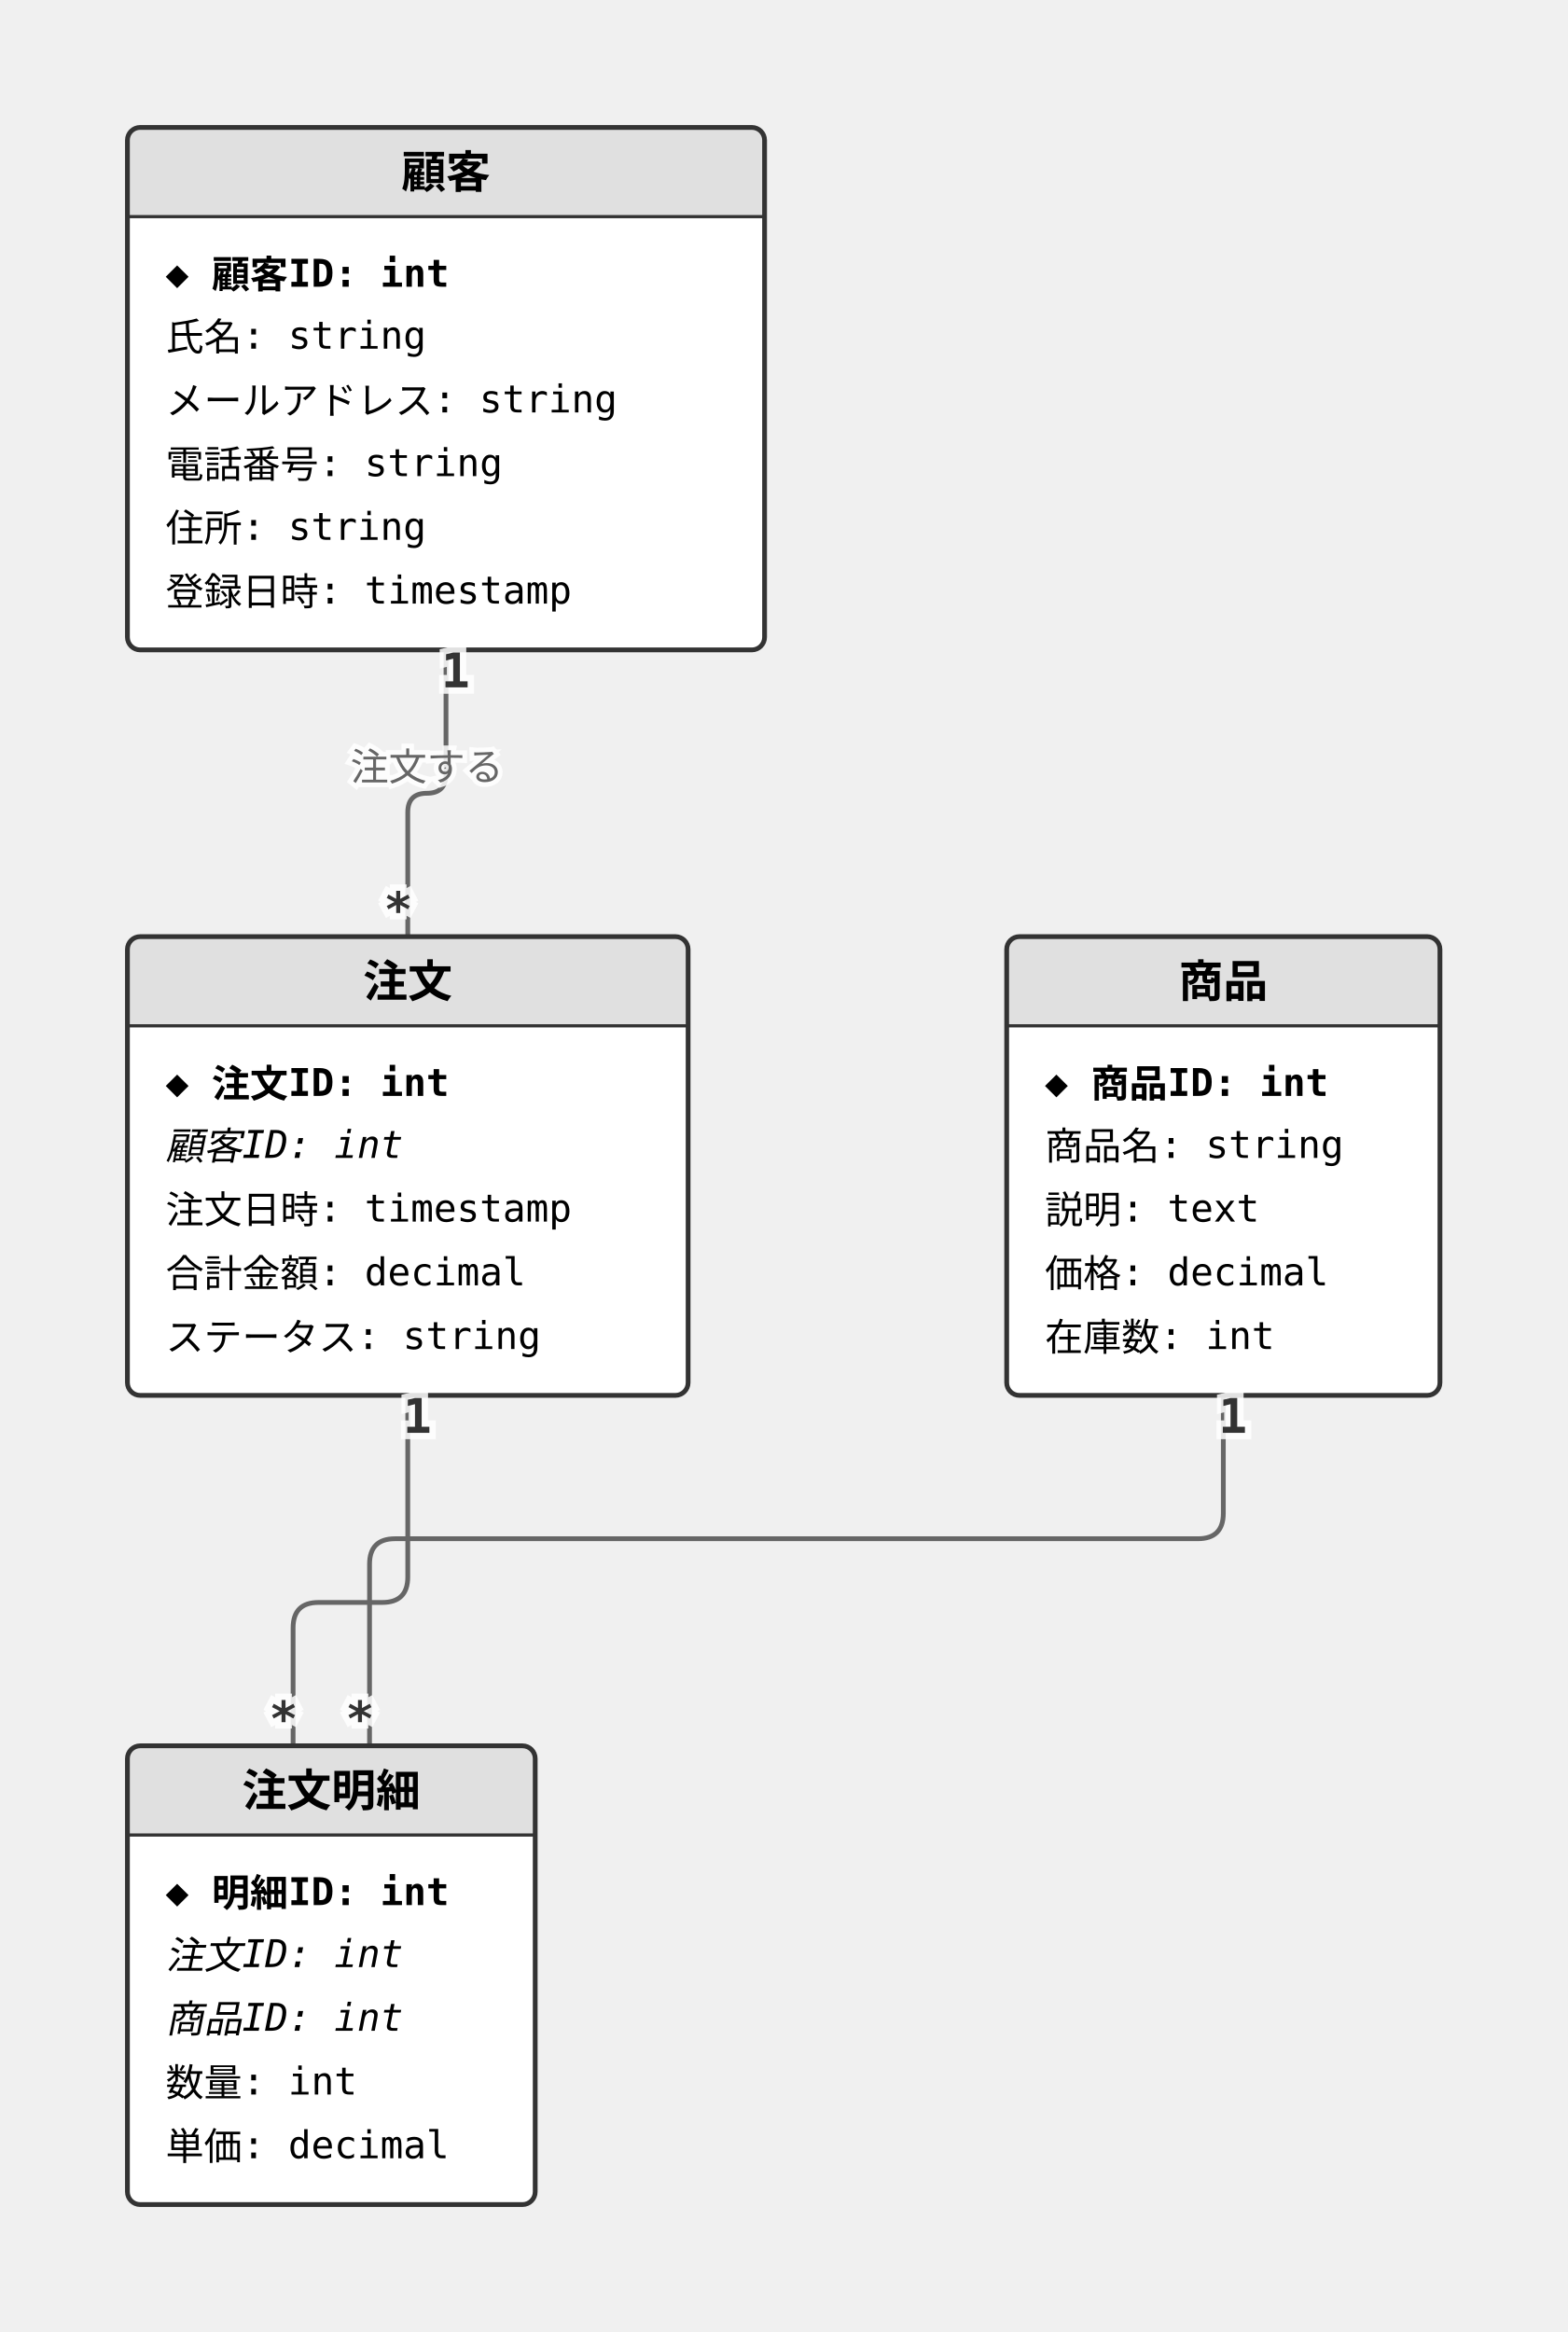
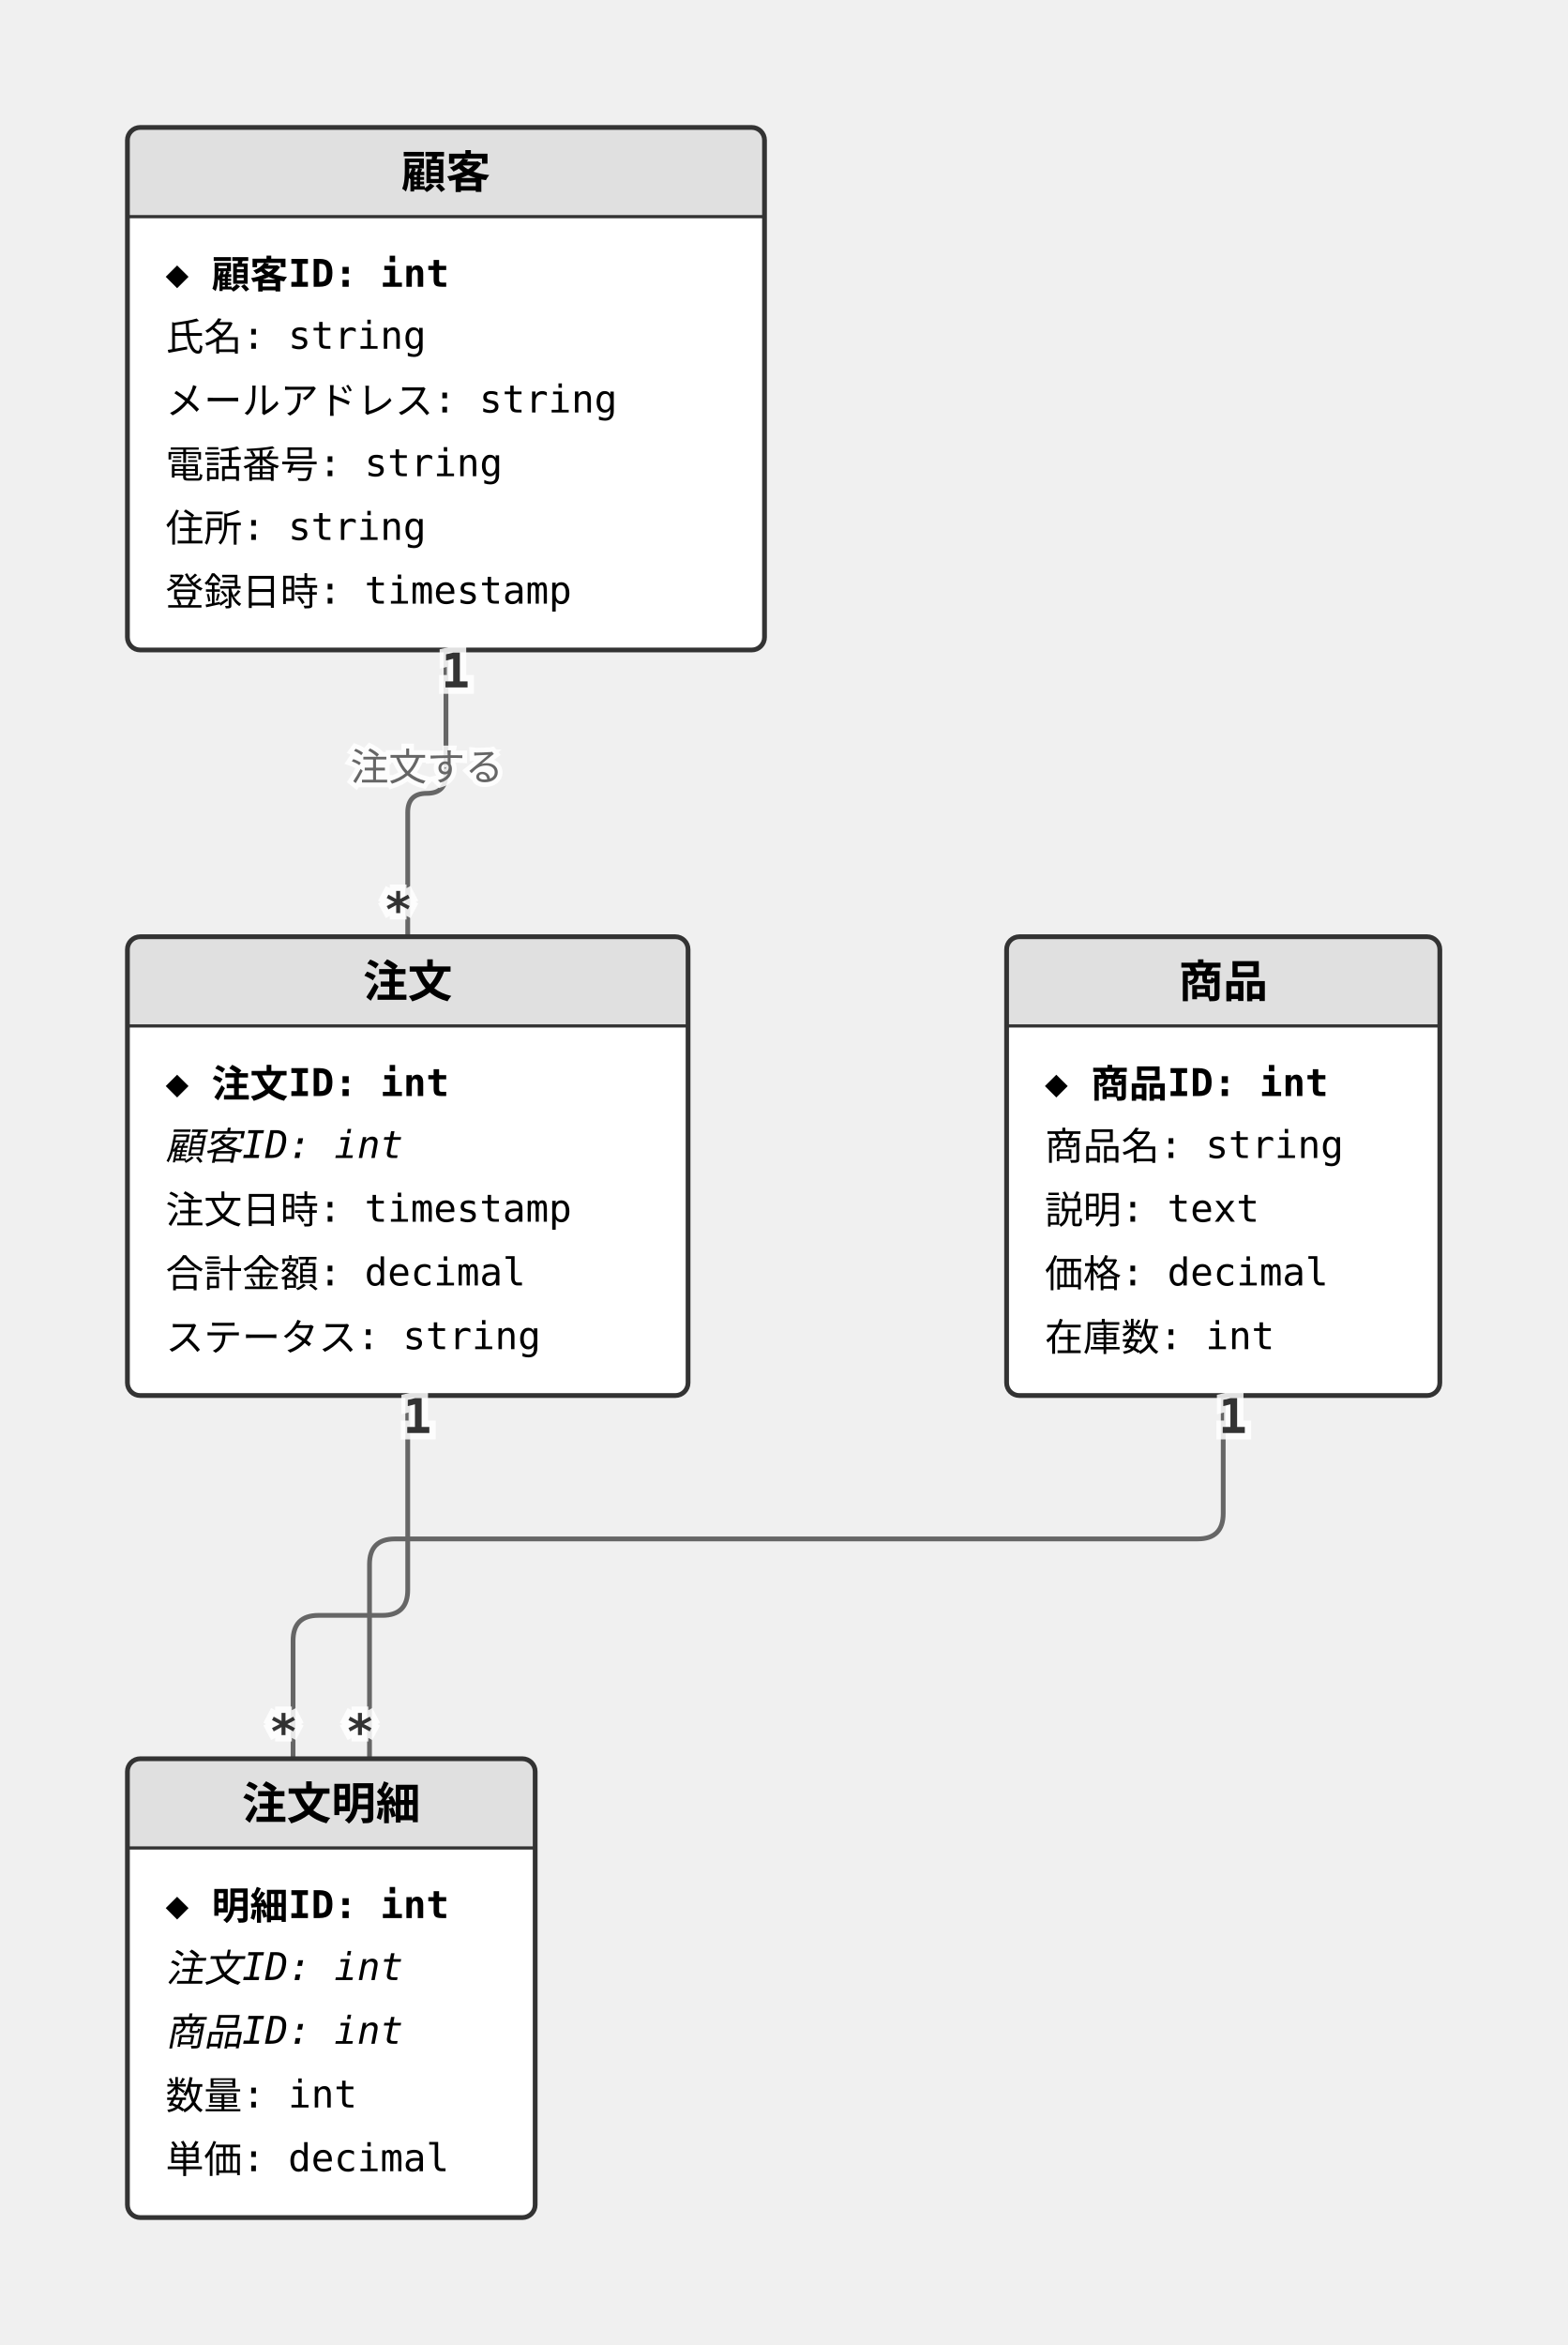
- <svg xmlns="http://www.w3.org/2000/svg" width="492" height="732" viewBox="0 0 492 732">
+ <svg xmlns="http://www.w3.org/2000/svg" width="492" height="736" viewBox="0 0 492 736">
  <style>
  .entity-bg { fill: #fff; }
  .entity-header { fill: #e0e0e0; }
  .entity-border { fill: none; stroke: #333; stroke-width: 1.5; }
  .entity-name { font-family: monospace; font-size: 14px; font-weight: bold; }
  .column-text { font-family: monospace; font-size: 12px; }
  .pk { font-weight: bold; }
  .fk { font-style: italic; }
  .edge { stroke: #666; stroke-width: 1.5; fill: none; }
  .edge-label { font-family: monospace; font-size: 12px; fill: #666; paint-order: stroke; stroke: rgba(255,255,255,0.85); stroke-width: 3px; }
  .cardinality { font-family: monospace; font-size: 15px; font-weight: bold; fill: #333; paint-order: stroke; stroke: rgba(255,255,255,0.85); stroke-width: 4px; }
</style>
  <path class="edge" d="M 140 204 L 140 243 Q 140 249 134 249 L 134 249 Q 128 249 128 255 L 128 294" />
-   <path class="edge" d="M 128 438 L 128 495 Q 128 503 120 503 L 100 503 Q 92 503 92 511 L 92 548" />
-   <path class="edge" d="M 384 438 L 384 475 Q 384 483 376 483 L 124 483 Q 116 483 116 491 L 116 548" />
+   <path class="edge" d="M 128 438 L 128 499 Q 128 507 120 507 L 100 507 Q 92 507 92 515 L 92 552" />
+   <path class="edge" d="M 384 438 L 384 475 Q 384 483 376 483 L 124 483 Q 116 483 116 491 L 116 552" />
  <rect class="entity-bg" x="40" y="40" width="200" height="164" rx="4" />
  <rect class="entity-header" x="40" y="40" width="200" height="28" rx="4" />
  <rect class="entity-header" x="40" y="64" width="200" height="4" />
  <text class="entity-name" x="140" y="59" text-anchor="middle">顧客</text>
  <line x1="40" y1="68" x2="240" y2="68" stroke="#333" stroke-width="1" />
  <text class="column-text pk" x="52" y="90">◆ 顧客ID: int</text>
  <text class="column-text" x="52" y="110">  氏名: string</text>
  <text class="column-text" x="52" y="130">  メールアドレス: string</text>
  <text class="column-text" x="52" y="150">  電話番号: string</text>
  <text class="column-text" x="52" y="170">  住所: string</text>
  <text class="column-text" x="52" y="190">  登録日時: timestamp</text>
  <rect class="entity-border" x="40" y="40" width="200" height="164" rx="4" />
  <rect class="entity-bg" x="40" y="294" width="176" height="144" rx="4" />
  <rect class="entity-header" x="40" y="294" width="176" height="28" rx="4" />
  <rect class="entity-header" x="40" y="318" width="176" height="4" />
  <text class="entity-name" x="128" y="313" text-anchor="middle">注文</text>
  <line x1="40" y1="322" x2="216" y2="322" stroke="#333" stroke-width="1" />
  <text class="column-text pk" x="52" y="344">◆ 注文ID: int</text>
  <text class="column-text fk" x="52" y="364">  顧客ID: int</text>
  <text class="column-text" x="52" y="384">  注文日時: timestamp</text>
  <text class="column-text" x="52" y="404">  合計金額: decimal</text>
  <text class="column-text" x="52" y="424">  ステータス: string</text>
  <rect class="entity-border" x="40" y="294" width="176" height="144" rx="4" />
  <rect class="entity-bg" x="316" y="294" width="136" height="144" rx="4" />
  <rect class="entity-header" x="316" y="294" width="136" height="28" rx="4" />
  <rect class="entity-header" x="316" y="318" width="136" height="4" />
  <text class="entity-name" x="384" y="313" text-anchor="middle">商品</text>
  <line x1="316" y1="322" x2="452" y2="322" stroke="#333" stroke-width="1" />
  <text class="column-text pk" x="328" y="344">◆ 商品ID: int</text>
  <text class="column-text" x="328" y="364">  商品名: string</text>
  <text class="column-text" x="328" y="384">  説明: text</text>
  <text class="column-text" x="328" y="404">  価格: decimal</text>
  <text class="column-text" x="328" y="424">  在庫数: int</text>
  <rect class="entity-border" x="316" y="294" width="136" height="144" rx="4" />
-   <rect class="entity-bg" x="40" y="548" width="128" height="144" rx="4" />
-   <rect class="entity-header" x="40" y="548" width="128" height="28" rx="4" />
-   <rect class="entity-header" x="40" y="572" width="128" height="4" />
-   <text class="entity-name" x="104" y="567" text-anchor="middle">注文明細</text>
-   <line x1="40" y1="576" x2="168" y2="576" stroke="#333" stroke-width="1" />
-   <text class="column-text pk" x="52" y="598">◆ 明細ID: int</text>
-   <text class="column-text fk" x="52" y="618">  注文ID: int</text>
-   <text class="column-text fk" x="52" y="638">  商品ID: int</text>
-   <text class="column-text" x="52" y="658">  数量: int</text>
-   <text class="column-text" x="52" y="678">  単価: decimal</text>
-   <rect class="entity-border" x="40" y="548" width="128" height="144" rx="4" />
+   <rect class="entity-bg" x="40" y="552" width="128" height="144" rx="4" />
+   <rect class="entity-header" x="40" y="552" width="128" height="28" rx="4" />
+   <rect class="entity-header" x="40" y="576" width="128" height="4" />
+   <text class="entity-name" x="104" y="571" text-anchor="middle">注文明細</text>
+   <line x1="40" y1="580" x2="168" y2="580" stroke="#333" stroke-width="1" />
+   <text class="column-text pk" x="52" y="602">◆ 明細ID: int</text>
+   <text class="column-text fk" x="52" y="622">  注文ID: int</text>
+   <text class="column-text fk" x="52" y="642">  商品ID: int</text>
+   <text class="column-text" x="52" y="662">  数量: int</text>
+   <text class="column-text" x="52" y="682">  単価: decimal</text>
+   <rect class="entity-border" x="40" y="552" width="128" height="144" rx="4" />
  <text class="cardinality" x="147.5" y="211.5" text-anchor="end" dominant-baseline="middle">1</text>
  <text class="cardinality" x="120.5" y="286.5" text-anchor="start" dominant-baseline="middle">*</text>
  <text class="edge-label" x="134" y="245" text-anchor="middle" dominant-baseline="alphabetic">注文する</text>
  <text class="cardinality" x="135.5" y="445.5" text-anchor="end" dominant-baseline="middle">1</text>
-   <text class="cardinality" x="84.5" y="540.5" text-anchor="start" dominant-baseline="middle">*</text>
+   <text class="cardinality" x="84.5" y="544.5" text-anchor="start" dominant-baseline="middle">*</text>
  <text class="cardinality" x="391.5" y="445.5" text-anchor="end" dominant-baseline="middle">1</text>
-   <text class="cardinality" x="108.5" y="540.5" text-anchor="start" dominant-baseline="middle">*</text>
+   <text class="cardinality" x="108.5" y="544.5" text-anchor="start" dominant-baseline="middle">*</text>
</svg>
